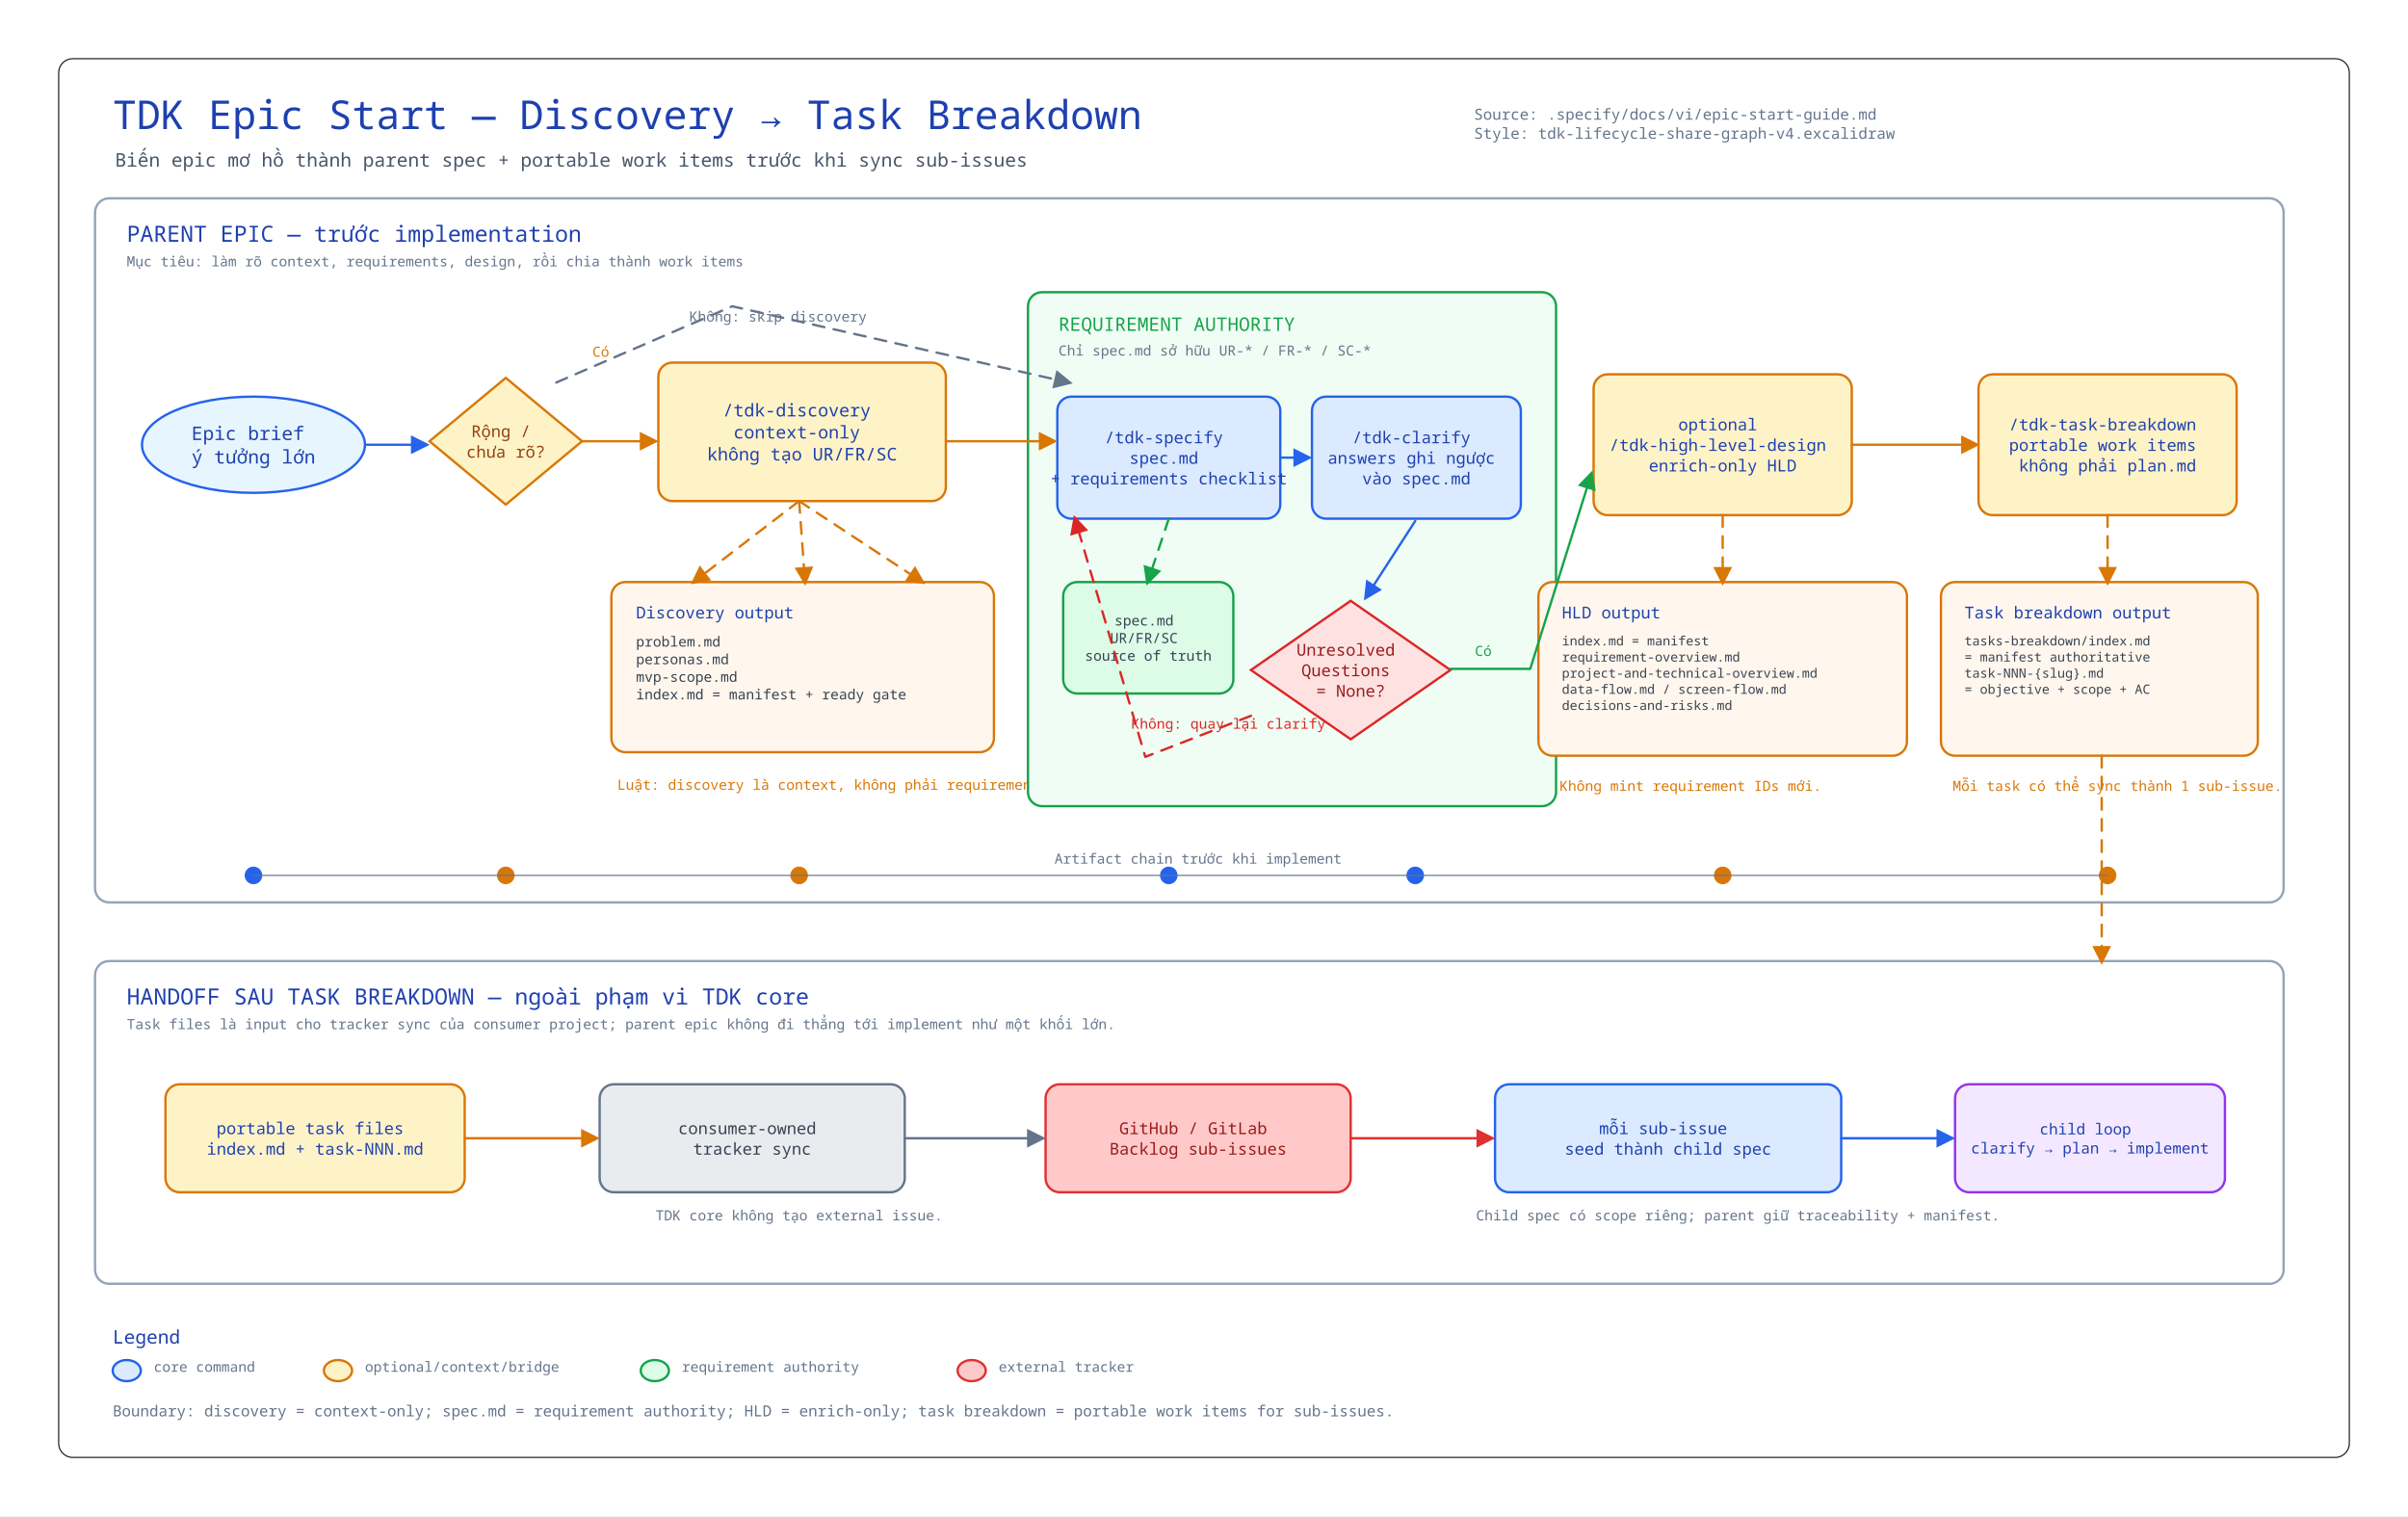
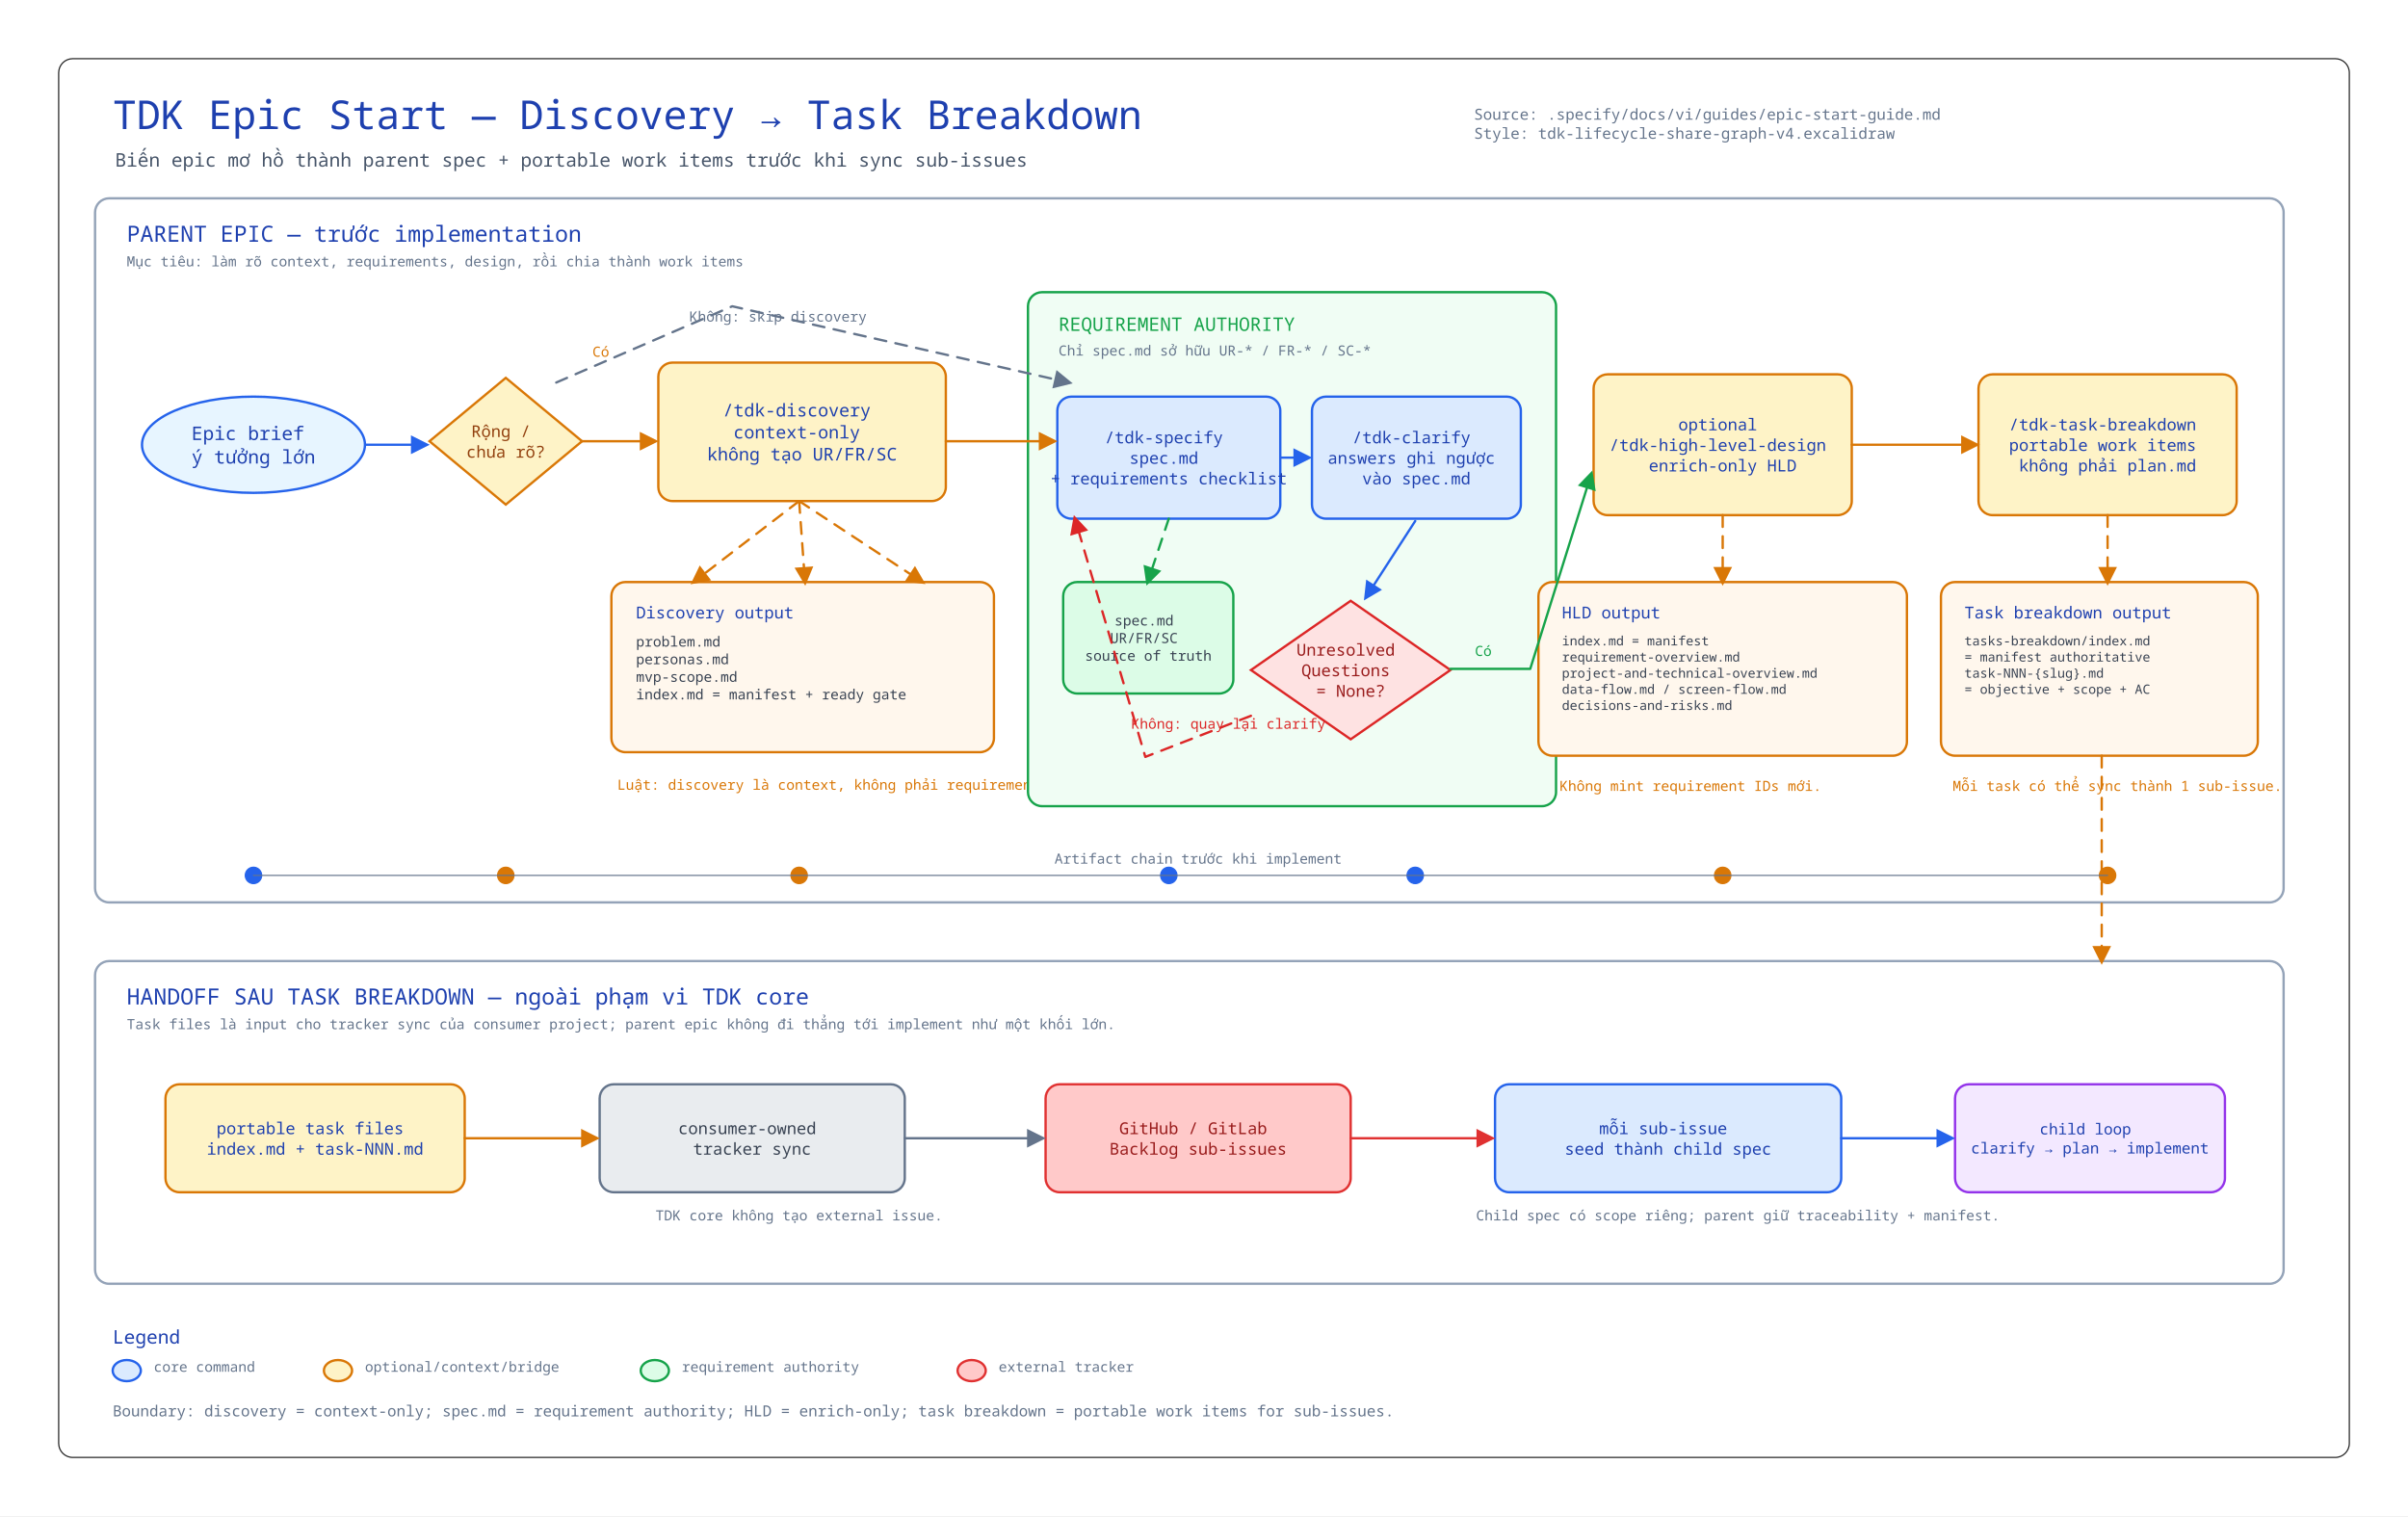
<svg xmlns="http://www.w3.org/2000/svg" width="2052" height="1292" viewBox="-26 -34 2052 1292">
  <defs>
    <marker id="arrow_76b51680" viewBox="0 0 10 10" refX="8" refY="5" markerWidth="8" markerHeight="8" orient="auto-start-reverse">
      <path d="M 0 0 L 10 5 L 0 10 z" fill="#16a34a" />
    </marker>
    <marker id="arrow_dc366fd1" viewBox="0 0 10 10" refX="8" refY="5" markerWidth="8" markerHeight="8" orient="auto-start-reverse">
      <path d="M 0 0 L 10 5 L 0 10 z" fill="#2563eb" />
    </marker>
    <marker id="arrow_db58cf7c" viewBox="0 0 10 10" refX="8" refY="5" markerWidth="8" markerHeight="8" orient="auto-start-reverse">
      <path d="M 0 0 L 10 5 L 0 10 z" fill="#64748b" />
    </marker>
    <marker id="arrow_87d2b039" viewBox="0 0 10 10" refX="8" refY="5" markerWidth="8" markerHeight="8" orient="auto-start-reverse">
      <path d="M 0 0 L 10 5 L 0 10 z" fill="#d97706" />
    </marker>
    <marker id="arrow_c733e71d" viewBox="0 0 10 10" refX="8" refY="5" markerWidth="8" markerHeight="8" orient="auto-start-reverse">
      <path d="M 0 0 L 10 5 L 0 10 z" fill="#dc2626" />
    </marker>
    <marker id="arrow_b906fbff" viewBox="0 0 10 10" refX="8" refY="5" markerWidth="8" markerHeight="8" orient="auto-start-reverse">
      <path d="M 0 0 L 10 5 L 0 10 z" fill="#e03131" />
    </marker>
  </defs>
  <rect x="-26" y="-34" width="2052" height="1292" fill="#ffffff" />
  <rect x="24" y="16" width="1952" height="1192" rx="12" ry="12" stroke="#1e1e1e" fill="none" stroke-width="1" />
  <text x="70" y="76" font-family="Noto Sans Mono" font-size="34" fill="#1e40af" text-anchor="start">
    <tspan x="70" dy="0">TDK Epic Start — Discovery → Task Breakdown</tspan>
  </text>
  <text x="72" y="108" font-family="Noto Sans Mono" font-size="16" fill="#475569" text-anchor="start">
    <tspan x="72" dy="0">Biến epic mơ hồ thành parent spec + portable work items trước khi sync sub-issues</tspan>
  </text>
  <text x="1230" y="68" font-family="Noto Sans Mono" font-size="13" fill="#64748b" text-anchor="start">
-     <tspan x="1230" dy="0">Source: .specify/docs/vi/epic-start-guide.md</tspan>
+     <tspan x="1230" dy="0">Source: .specify/docs/vi/guides/epic-start-guide.md</tspan>
    <tspan x="1230" dy="16.25">Style: tdk-lifecycle-share-graph-v4.excalidraw</tspan>
  </text>
  <rect x="55" y="135" width="1865" height="600" rx="12" ry="12" stroke="#94a3b8" fill="#ffffff" stroke-width="2" />
  <text x="82" y="172" font-family="Noto Sans Mono" font-size="19" fill="#1e40af" text-anchor="start">
    <tspan x="82" dy="0">PARENT EPIC — trước implementation</tspan>
  </text>
  <text x="82" y="193" font-family="Noto Sans Mono" font-size="12" fill="#64748b" text-anchor="start">
    <tspan x="82" dy="0">Mục tiêu: làm rõ context, requirements, design, rồi chia thành work items</tspan>
  </text>
  <ellipse cx="190.0" cy="345.0" rx="95.0" ry="41.0" stroke="#2563eb" fill="#e7f5ff" stroke-width="2" />
  <text x="190.0" y="341.0" font-family="Noto Sans Mono" font-size="16" fill="#1e40af" text-anchor="middle">
    <tspan x="190.0" dy="0">Epic brief</tspan>
    <tspan x="190.0" dy="20.0">ý tưởng lớn</tspan>
  </text>
  <polygon points="405.0,288 470,342.0 405.0,396 340,342.0" stroke="#d97706" fill="#fef3c7" stroke-width="2" />
  <text x="405.0" y="338.5" font-family="Noto Sans Mono" font-size="14" fill="#92400e" text-anchor="middle">
    <tspan x="405.0" dy="0">Rộng /</tspan>
    <tspan x="405.0" dy="17.5">chưa rõ?</tspan>
  </text>
  <text x="486.0" y="270" font-family="Noto Sans Mono" font-size="12" fill="#d97706" text-anchor="middle">
    <tspan x="486.0" dy="0">Có</tspan>
  </text>
  <text x="637.0" y="240" font-family="Noto Sans Mono" font-size="12" fill="#64748b" text-anchor="middle">
    <tspan x="637.0" dy="0">Không: skip discovery</tspan>
  </text>
  <rect x="535" y="275" width="245" height="118" rx="12" ry="12" stroke="#d97706" fill="#fef3c7" stroke-width="2" />
  <text x="657.5" y="320.875" font-family="Noto Sans Mono" font-size="15" fill="#1e40af" text-anchor="middle">
    <tspan x="657.5" dy="0">/tdk-discovery</tspan>
    <tspan x="657.5" dy="18.75">context-only</tspan>
    <tspan x="657.5" dy="18.75">không tạo UR/FR/SC</tspan>
  </text>
  <rect x="495" y="462" width="326" height="145" rx="12" ry="12" stroke="#d97706" fill="#fff7ed" stroke-width="2" />
  <text x="516" y="493" font-family="Noto Sans Mono" font-size="14" fill="#1e40af" text-anchor="start">
    <tspan x="516" dy="0">Discovery output</tspan>
  </text>
  <text x="516" y="517" font-family="Noto Sans Mono" font-size="12" fill="#374151" text-anchor="start">
    <tspan x="516" dy="0">problem.md</tspan>
    <tspan x="516" dy="15.0">personas.md</tspan>
    <tspan x="516" dy="15.0">mvp-scope.md</tspan>
    <tspan x="516" dy="15.0">index.md = manifest + ready gate</tspan>
  </text>
  <text x="500" y="639" font-family="Noto Sans Mono" font-size="12" fill="#d97706" text-anchor="start">
    <tspan x="500" dy="0">Luật: discovery là context, không phải requirement authority.</tspan>
  </text>
  <rect x="850" y="215" width="450" height="438" rx="12" ry="12" stroke="#16a34a" fill="#f0fdf4" stroke-width="2" />
  <text x="876" y="248" font-family="Noto Sans Mono" font-size="16" fill="#16a34a" text-anchor="start">
    <tspan x="876" dy="0">REQUIREMENT AUTHORITY</tspan>
  </text>
  <text x="876" y="269" font-family="Noto Sans Mono" font-size="12" fill="#64748b" text-anchor="start">
    <tspan x="876" dy="0">Chỉ spec.md sở hữu UR-* / FR-* / SC-*</tspan>
  </text>
  <rect x="875" y="304" width="190" height="104" rx="12" ry="12" stroke="#2563eb" fill="#dbeafe" stroke-width="2" />
  <text x="970.0" y="343.75" font-family="Noto Sans Mono" font-size="14" fill="#1e40af" text-anchor="middle">
    <tspan x="970.0" dy="0">/tdk-specify</tspan>
    <tspan x="970.0" dy="17.5">spec.md</tspan>
    <tspan x="970.0" dy="17.5">+ requirements checklist</tspan>
  </text>
  <rect x="1092" y="304" width="178" height="104" rx="12" ry="12" stroke="#2563eb" fill="#dbeafe" stroke-width="2" />
  <text x="1181.0" y="343.75" font-family="Noto Sans Mono" font-size="14" fill="#1e40af" text-anchor="middle">
    <tspan x="1181.0" dy="0">/tdk-clarify</tspan>
    <tspan x="1181.0" dy="17.5">answers ghi ngược</tspan>
    <tspan x="1181.0" dy="17.5">vào spec.md</tspan>
  </text>
  <polygon points="1125.0,478 1210,537.0 1125.0,596 1040,537.0" stroke="#dc2626" fill="#fee2e2" stroke-width="2" />
  <text x="1125.0" y="524.75" font-family="Noto Sans Mono" font-size="14" fill="#991b1b" text-anchor="middle">
    <tspan x="1125.0" dy="0">Unresolved</tspan>
    <tspan x="1125.0" dy="17.5">Questions</tspan>
    <tspan x="1125.0" dy="17.5">= None?</tspan>
  </text>
  <text x="938" y="587" font-family="Noto Sans Mono" font-size="12" fill="#dc2626" text-anchor="start">
    <tspan x="938" dy="0">Không: quay lại clarify</tspan>
  </text>
  <text x="1238.0" y="525" font-family="Noto Sans Mono" font-size="12" fill="#16a34a" text-anchor="middle">
    <tspan x="1238.0" dy="0">Có</tspan>
  </text>
  <rect x="880" y="462" width="145" height="95" rx="12" ry="12" stroke="#16a34a" fill="#dcfce7" stroke-width="2" />
  <text x="952.5" y="499.0" font-family="Noto Sans Mono" font-size="12" fill="#374151" text-anchor="middle">
    <tspan x="952.5" dy="0">spec.md</tspan>
    <tspan x="952.5" dy="15.0">UR/FR/SC</tspan>
    <tspan x="952.5" dy="15.0">source of truth</tspan>
  </text>
  <rect x="1332" y="285" width="220" height="120" rx="12" ry="12" stroke="#d97706" fill="#fef3c7" stroke-width="2" />
  <text x="1442.0" y="332.75" font-family="Noto Sans Mono" font-size="14" fill="#1e40af" text-anchor="middle">
    <tspan x="1442.0" dy="0">optional</tspan>
    <tspan x="1442.0" dy="17.5">/tdk-high-level-design</tspan>
    <tspan x="1442.0" dy="17.5">enrich-only HLD</tspan>
  </text>
  <rect x="1285" y="462" width="314" height="148" rx="12" ry="12" stroke="#d97706" fill="#fff7ed" stroke-width="2" />
  <text x="1305" y="493" font-family="Noto Sans Mono" font-size="14" fill="#1e40af" text-anchor="start">
    <tspan x="1305" dy="0">HLD output</tspan>
  </text>
  <text x="1305" y="516" font-family="Noto Sans Mono" font-size="11" fill="#374151" text-anchor="start">
    <tspan x="1305" dy="0">index.md = manifest</tspan>
    <tspan x="1305" dy="13.75">requirement-overview.md</tspan>
    <tspan x="1305" dy="13.75">project-and-technical-overview.md</tspan>
    <tspan x="1305" dy="13.75">data-flow.md / screen-flow.md</tspan>
    <tspan x="1305" dy="13.75">decisions-and-risks.md</tspan>
  </text>
  <text x="1303" y="640" font-family="Noto Sans Mono" font-size="12" fill="#d97706" text-anchor="start">
    <tspan x="1303" dy="0">Không mint requirement IDs mới.</tspan>
  </text>
  <rect x="1660" y="285" width="220" height="120" rx="12" ry="12" stroke="#d97706" fill="#fef3c7" stroke-width="2" />
  <text x="1770.0" y="332.75" font-family="Noto Sans Mono" font-size="14" fill="#1e40af" text-anchor="middle">
    <tspan x="1770.0" dy="0">/tdk-task-breakdown</tspan>
    <tspan x="1770.0" dy="17.5">portable work items</tspan>
    <tspan x="1770.0" dy="17.5">không phải plan.md</tspan>
  </text>
  <rect x="1628" y="462" width="270" height="148" rx="12" ry="12" stroke="#d97706" fill="#fff7ed" stroke-width="2" />
  <text x="1648" y="493" font-family="Noto Sans Mono" font-size="14" fill="#1e40af" text-anchor="start">
    <tspan x="1648" dy="0">Task breakdown output</tspan>
  </text>
  <text x="1648" y="516" font-family="Noto Sans Mono" font-size="11" fill="#374151" text-anchor="start">
    <tspan x="1648" dy="0">tasks-breakdown/index.md</tspan>
    <tspan x="1648" dy="13.75">= manifest authoritative</tspan>
    <tspan x="1648" dy="13.75" />
    <tspan x="1648" dy="13.75">task-NNN-{slug}.md</tspan>
    <tspan x="1648" dy="13.75">= objective + scope + AC</tspan>
  </text>
  <text x="1638" y="640" font-family="Noto Sans Mono" font-size="12" fill="#d97706" text-anchor="start">
    <tspan x="1638" dy="0">Mỗi task có thể sync thành 1 sub-issue.</tspan>
  </text>
  <path d="M 286 345 L 337 345" fill="none" stroke="#2563eb" stroke-width="2" stroke-linecap="round" stroke-linejoin="round" marker-end="url(#arrow_dc366fd1)" />
  <path d="M 470 342 L 532 342" fill="none" stroke="#d97706" stroke-width="2" stroke-linecap="round" stroke-linejoin="round" marker-end="url(#arrow_87d2b039)" />
  <path d="M 448 292 L 598 227 L 885 292" fill="none" stroke="#64748b" stroke-width="2" stroke-linecap="round" stroke-linejoin="round" stroke-dasharray="10 8" marker-end="url(#arrow_db58cf7c)" />
  <path d="M 780 342 L 872 342" fill="none" stroke="#d97706" stroke-width="2" stroke-linecap="round" stroke-linejoin="round" marker-end="url(#arrow_87d2b039)" />
  <path d="M 1065 356 L 1089 356" fill="none" stroke="#2563eb" stroke-width="2" stroke-linecap="round" stroke-linejoin="round" marker-end="url(#arrow_dc366fd1)" />
  <path d="M 1180 410 L 1138 475" fill="none" stroke="#2563eb" stroke-width="2" stroke-linecap="round" stroke-linejoin="round" marker-end="url(#arrow_dc366fd1)" />
  <path d="M 1040 576 L 950 611 L 890 408" fill="none" stroke="#dc2626" stroke-width="2" stroke-linecap="round" stroke-linejoin="round" stroke-dasharray="10 8" marker-end="url(#arrow_c733e71d)" />
  <path d="M 1210 536 L 1278 536 L 1330 370" fill="none" stroke="#16a34a" stroke-width="2" stroke-linecap="round" stroke-linejoin="round" marker-end="url(#arrow_76b51680)" />
  <path d="M 1552 345 L 1658 345" fill="none" stroke="#d97706" stroke-width="2" stroke-linecap="round" stroke-linejoin="round" marker-end="url(#arrow_87d2b039)" />
  <path d="M 655 393 L 565 462" fill="none" stroke="#d97706" stroke-width="2" stroke-linecap="round" stroke-linejoin="round" stroke-dasharray="10 8" marker-end="url(#arrow_87d2b039)" />
  <path d="M 655 393 L 660 462" fill="none" stroke="#d97706" stroke-width="2" stroke-linecap="round" stroke-linejoin="round" stroke-dasharray="10 8" marker-end="url(#arrow_87d2b039)" />
  <path d="M 655 393 L 760 462" fill="none" stroke="#d97706" stroke-width="2" stroke-linecap="round" stroke-linejoin="round" stroke-dasharray="10 8" marker-end="url(#arrow_87d2b039)" />
  <path d="M 970 408 L 952 462" fill="none" stroke="#16a34a" stroke-width="2" stroke-linecap="round" stroke-linejoin="round" stroke-dasharray="10 8" marker-end="url(#arrow_76b51680)" />
  <path d="M 1442 405 L 1442 462" fill="none" stroke="#d97706" stroke-width="2" stroke-linecap="round" stroke-linejoin="round" stroke-dasharray="10 8" marker-end="url(#arrow_87d2b039)" />
  <path d="M 1770 405 L 1770 462" fill="none" stroke="#d97706" stroke-width="2" stroke-linecap="round" stroke-linejoin="round" stroke-dasharray="10 8" marker-end="url(#arrow_87d2b039)" />
  <rect x="55" y="785" width="1865" height="275" rx="12" ry="12" stroke="#94a3b8" fill="#ffffff" stroke-width="2" />
  <text x="82" y="822" font-family="Noto Sans Mono" font-size="19" fill="#1e40af" text-anchor="start">
    <tspan x="82" dy="0">HANDOFF SAU TASK BREAKDOWN — ngoài phạm vi TDK core</tspan>
  </text>
  <text x="82" y="843" font-family="Noto Sans Mono" font-size="12" fill="#64748b" text-anchor="start">
    <tspan x="82" dy="0">Task files là input cho tracker sync của consumer project; parent epic không đi thẳng tới implement như một khối lớn.</tspan>
  </text>
  <rect x="115" y="890" width="255" height="92" rx="12" ry="12" stroke="#d97706" fill="#fef3c7" stroke-width="2" />
  <text x="242.5" y="932.5" font-family="Noto Sans Mono" font-size="14" fill="#1e40af" text-anchor="middle">
    <tspan x="242.5" dy="0">portable task files</tspan>
    <tspan x="242.5" dy="17.5">index.md + task-NNN.md</tspan>
  </text>
  <rect x="485" y="890" width="260" height="92" rx="12" ry="12" stroke="#64748b" fill="#e9ecef" stroke-width="2" />
  <text x="615.0" y="932.5" font-family="Noto Sans Mono" font-size="14" fill="#374151" text-anchor="middle">
    <tspan x="615.0" dy="0">consumer-owned</tspan>
    <tspan x="615.0" dy="17.5">tracker sync</tspan>
  </text>
  <rect x="865" y="890" width="260" height="92" rx="12" ry="12" stroke="#e03131" fill="#ffc9c9" stroke-width="2" />
  <text x="995.0" y="932.5" font-family="Noto Sans Mono" font-size="14" fill="#991b1b" text-anchor="middle">
    <tspan x="995.0" dy="0">GitHub / GitLab</tspan>
    <tspan x="995.0" dy="17.5">Backlog sub-issues</tspan>
  </text>
  <rect x="1248" y="890" width="295" height="92" rx="12" ry="12" stroke="#2563eb" fill="#dbeafe" stroke-width="2" />
  <text x="1395.5" y="932.5" font-family="Noto Sans Mono" font-size="14" fill="#1e40af" text-anchor="middle">
    <tspan x="1395.5" dy="0">mỗi sub-issue</tspan>
    <tspan x="1395.5" dy="17.5">seed thành child spec</tspan>
  </text>
  <rect x="1640" y="890" width="230" height="92" rx="12" ry="12" stroke="#9333ea" fill="#f3e8ff" stroke-width="2" />
  <text x="1755.0" y="932.75" font-family="Noto Sans Mono" font-size="13" fill="#1e40af" text-anchor="middle">
    <tspan x="1755.0" dy="0">child loop</tspan>
    <tspan x="1755.0" dy="16.25">clarify → plan → implement</tspan>
  </text>
  <path d="M 1765 610 L 1765 785" fill="none" stroke="#d97706" stroke-width="2" stroke-linecap="round" stroke-linejoin="round" stroke-dasharray="10 8" marker-end="url(#arrow_87d2b039)" />
  <path d="M 370 936 L 482 936" fill="none" stroke="#d97706" stroke-width="2" stroke-linecap="round" stroke-linejoin="round" marker-end="url(#arrow_87d2b039)" />
  <path d="M 745 936 L 862 936" fill="none" stroke="#64748b" stroke-width="2" stroke-linecap="round" stroke-linejoin="round" marker-end="url(#arrow_db58cf7c)" />
  <path d="M 1125 936 L 1245 936" fill="none" stroke="#e03131" stroke-width="2" stroke-linecap="round" stroke-linejoin="round" marker-end="url(#arrow_b906fbff)" />
  <path d="M 1543 936 L 1637 936" fill="none" stroke="#2563eb" stroke-width="2" stroke-linecap="round" stroke-linejoin="round" marker-end="url(#arrow_dc366fd1)" />
  <text x="655.0" y="1006" font-family="Noto Sans Mono" font-size="12" fill="#64748b" text-anchor="middle">
    <tspan x="655.0" dy="0">TDK core không tạo external issue.</tspan>
  </text>
  <text x="1455.0" y="1006" font-family="Noto Sans Mono" font-size="12" fill="#64748b" text-anchor="middle">
    <tspan x="1455.0" dy="0">Child spec có scope riêng; parent giữ traceability + manifest.</tspan>
  </text>
  <text x="70" y="1111" font-family="Noto Sans Mono" font-size="16" fill="#1e40af" text-anchor="start">
    <tspan x="70" dy="0">Legend</tspan>
  </text>
  <rect x="70" y="1125" width="24" height="18" rx="12" ry="12" stroke="#2563eb" fill="#dbeafe" stroke-width="2" />
  <text x="105" y="1135" font-family="Noto Sans Mono" font-size="12" fill="#64748b" text-anchor="start">
    <tspan x="105" dy="0">core command</tspan>
  </text>
  <rect x="250" y="1125" width="24" height="18" rx="12" ry="12" stroke="#d97706" fill="#fef3c7" stroke-width="2" />
  <text x="285" y="1135" font-family="Noto Sans Mono" font-size="12" fill="#64748b" text-anchor="start">
    <tspan x="285" dy="0">optional/context/bridge</tspan>
  </text>
  <rect x="520" y="1125" width="24" height="18" rx="12" ry="12" stroke="#16a34a" fill="#dcfce7" stroke-width="2" />
  <text x="555" y="1135" font-family="Noto Sans Mono" font-size="12" fill="#64748b" text-anchor="start">
    <tspan x="555" dy="0">requirement authority</tspan>
  </text>
  <rect x="790" y="1125" width="24" height="18" rx="12" ry="12" stroke="#e03131" fill="#ffc9c9" stroke-width="2" />
  <text x="825" y="1135" font-family="Noto Sans Mono" font-size="12" fill="#64748b" text-anchor="start">
    <tspan x="825" dy="0">external tracker</tspan>
  </text>
  <text x="70" y="1173" font-family="Noto Sans Mono" font-size="13" fill="#64748b" text-anchor="start">
    <tspan x="70" dy="0">Boundary: discovery = context-only; spec.md = requirement authority; HLD = enrich-only; task breakdown = portable work items for sub-issues.</tspan>
  </text>
  <ellipse cx="190.0" cy="712.0" rx="7.0" ry="7.0" stroke="#2563eb" fill="#2563eb" stroke-width="1" />
  <ellipse cx="405.0" cy="712.0" rx="7.0" ry="7.0" stroke="#d97706" fill="#d97706" stroke-width="1" />
  <ellipse cx="655.0" cy="712.0" rx="7.0" ry="7.0" stroke="#d97706" fill="#d97706" stroke-width="1" />
  <ellipse cx="970.0" cy="712.0" rx="7.0" ry="7.0" stroke="#2563eb" fill="#2563eb" stroke-width="1" />
  <ellipse cx="1180.0" cy="712.0" rx="7.0" ry="7.0" stroke="#2563eb" fill="#2563eb" stroke-width="1" />
  <ellipse cx="1442.0" cy="712.0" rx="7.0" ry="7.0" stroke="#d97706" fill="#d97706" stroke-width="1" />
  <ellipse cx="1770.0" cy="712.0" rx="7.0" ry="7.0" stroke="#d97706" fill="#d97706" stroke-width="1" />
  <path d="M 190 712 L 1770 712" fill="none" stroke="#64748b" stroke-width="1" stroke-linecap="round" stroke-linejoin="round" />
  <text x="995.0" y="702" font-family="Noto Sans Mono" font-size="12" fill="#64748b" text-anchor="middle">
    <tspan x="995.0" dy="0">Artifact chain trước khi implement</tspan>
  </text>
</svg>
